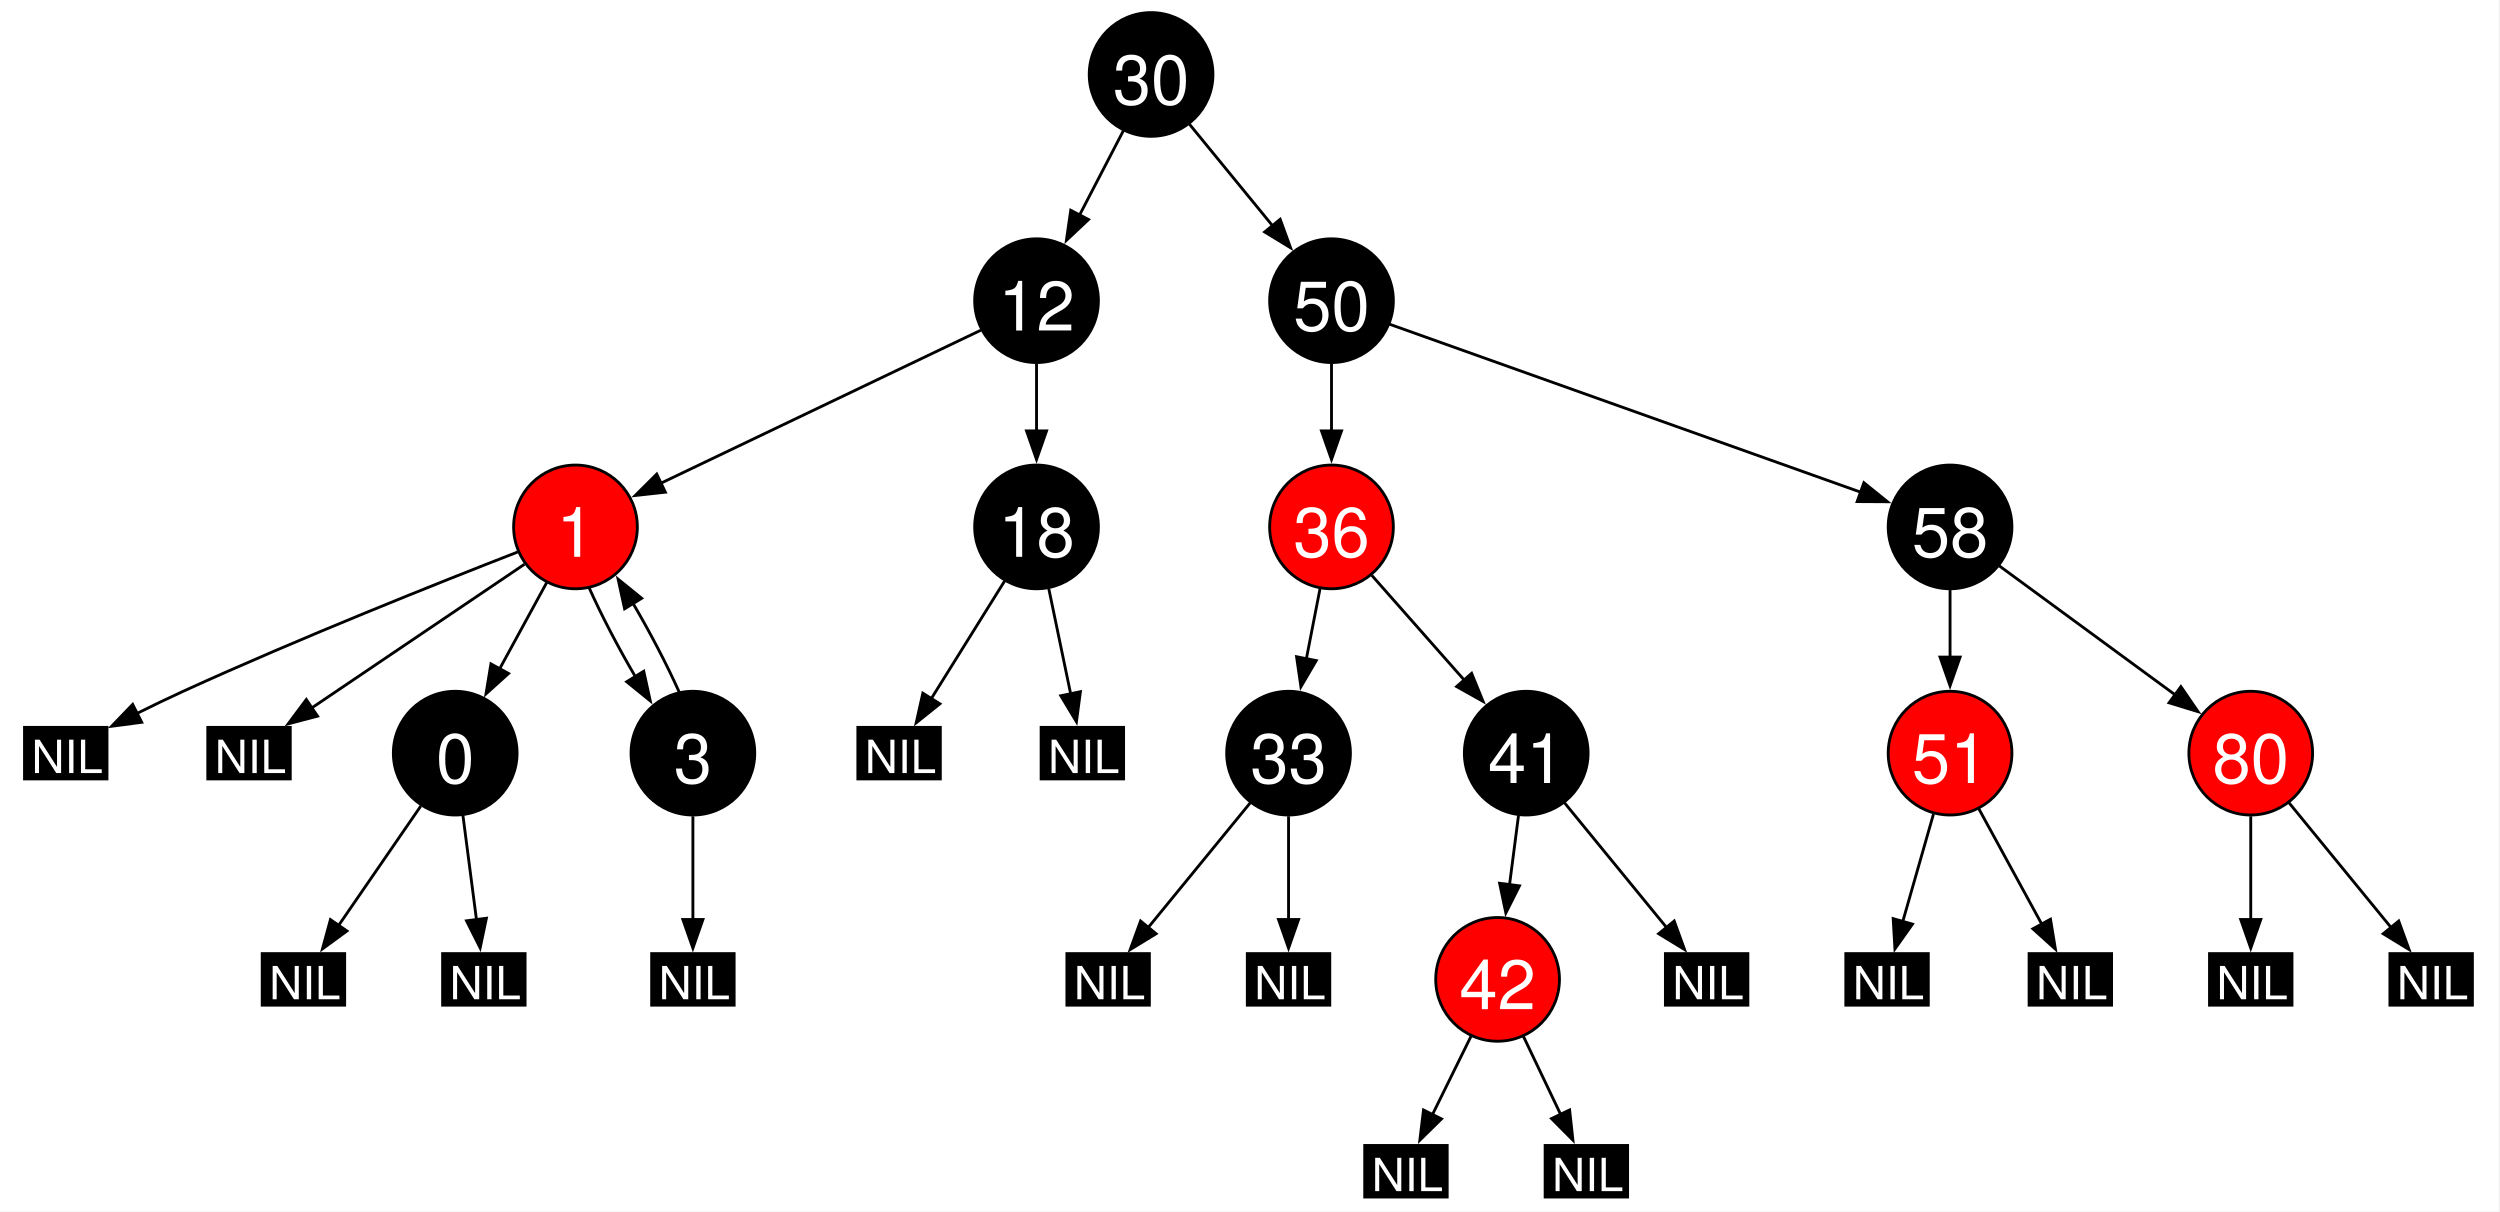
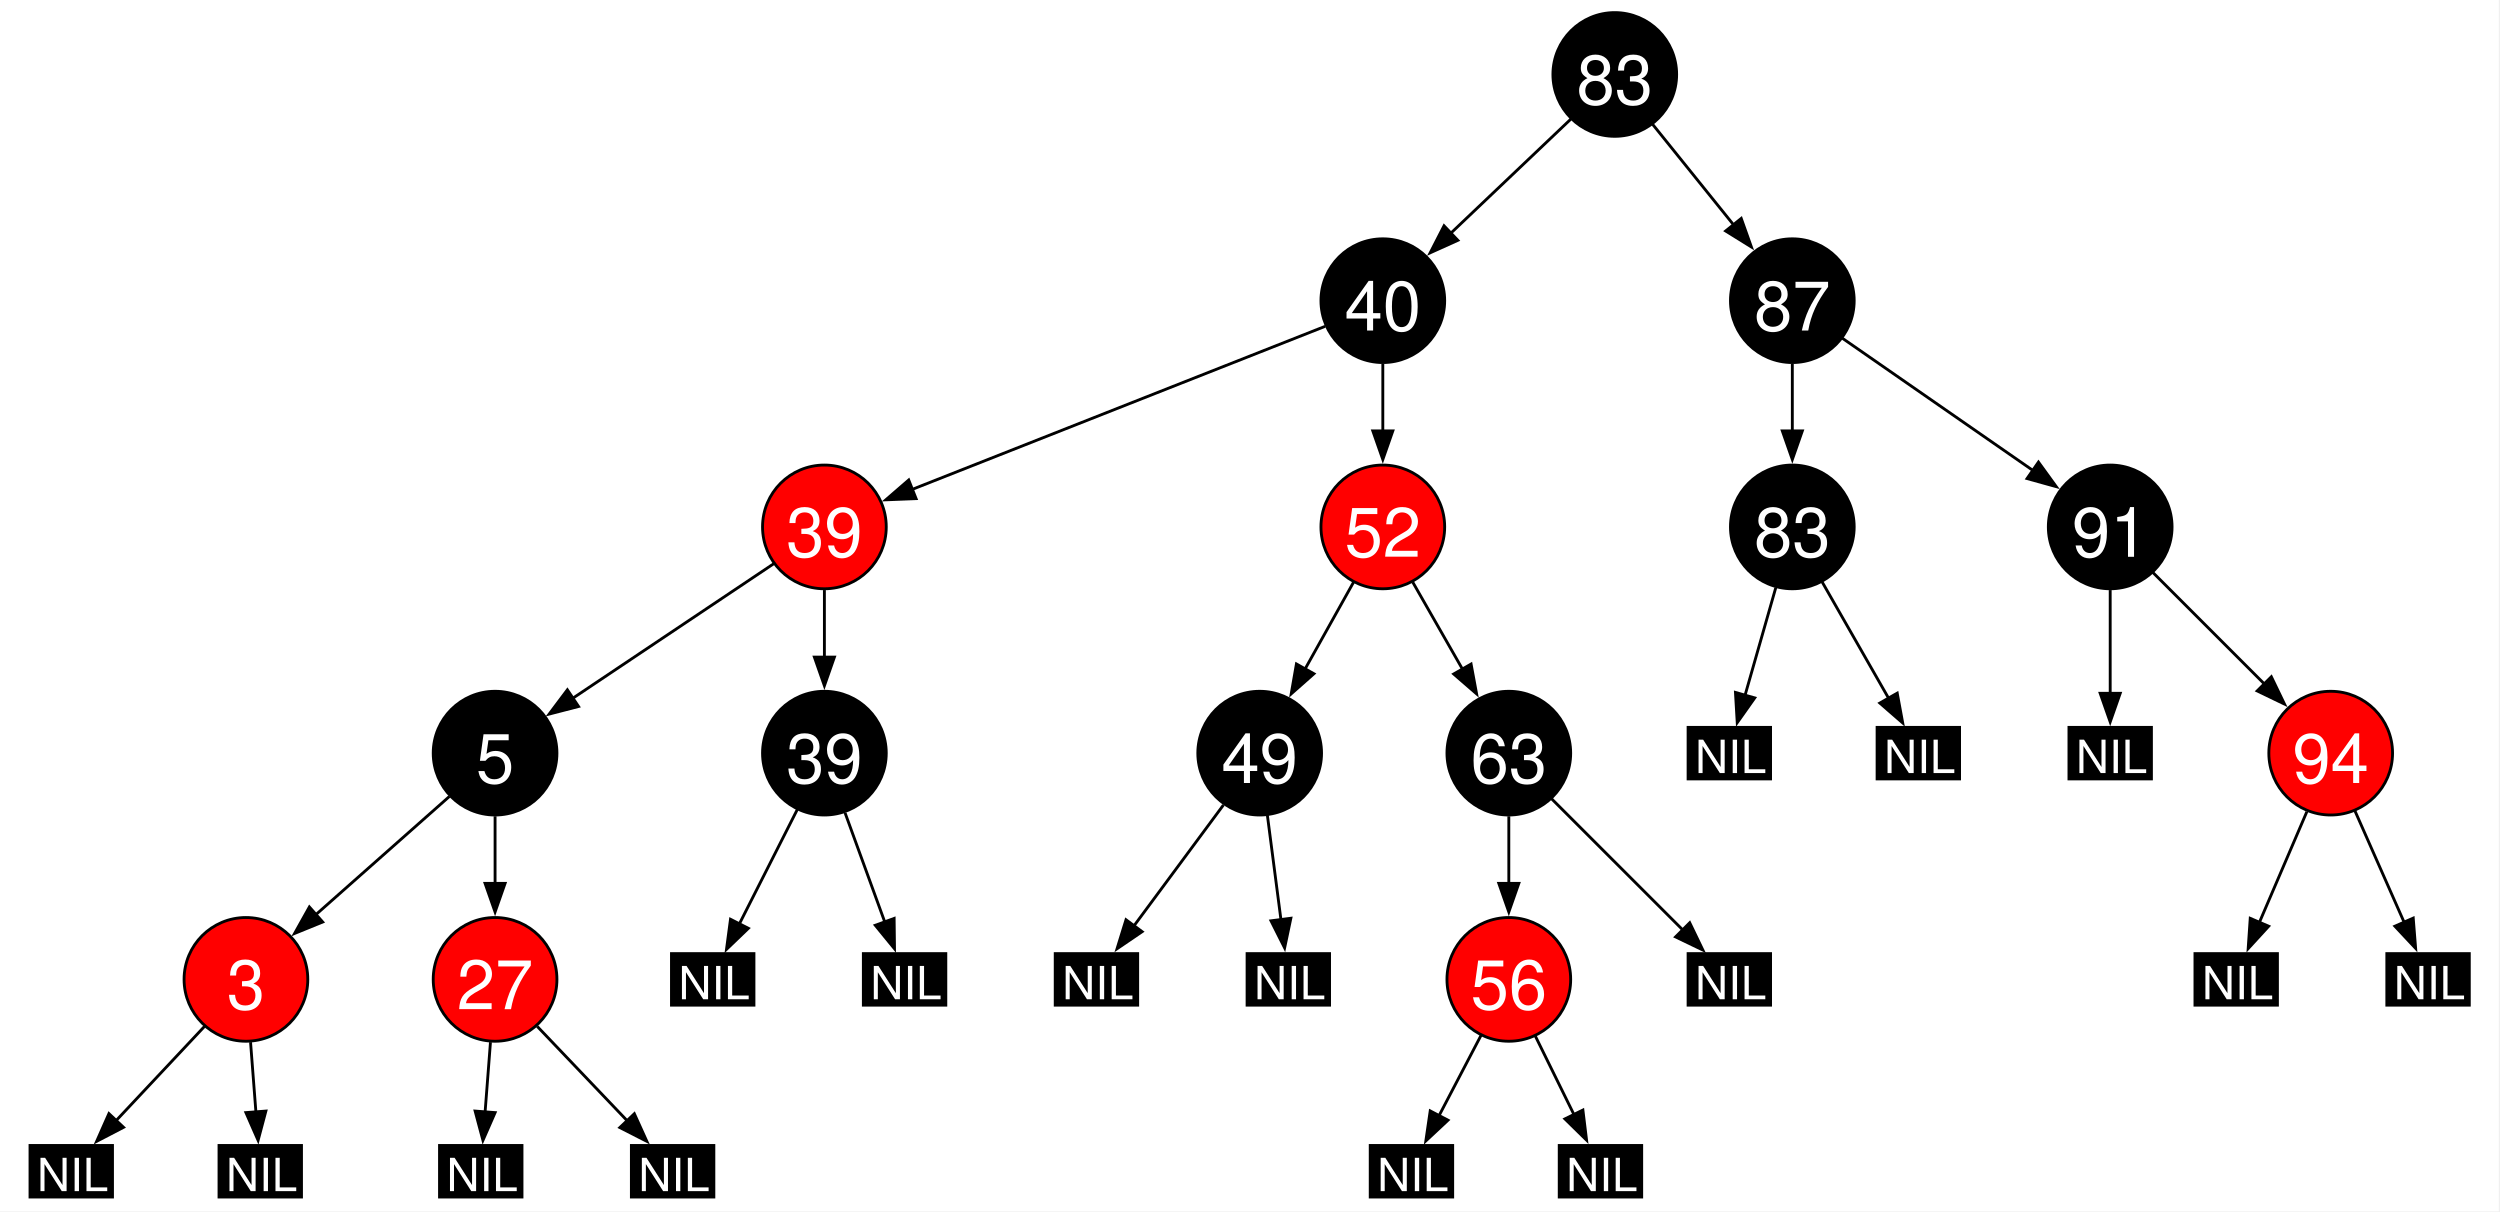
<svg xmlns="http://www.w3.org/2000/svg" width="873pt" height="423pt" viewBox="0.00 0.00 873.00 423.00">
  <g id="graph0" class="graph" transform="scale(1 1) rotate(0) translate(4 419)">
    <polygon fill="white" stroke="none" points="-4,4 -4,-419 868.58,-419 868.58,4 -4,4" />
    <g id="node1" class="node">
-       <ellipse fill="red" stroke="black" cx="196.96" cy="-235" rx="21.6" ry="21.6" />
-       <text xml:space="preserve" text-anchor="middle" x="196.96" y="-224.57" font-family="Helvetica,sans-Serif" font-size="24.00" fill="white">1</text>
+       <ellipse fill="black" stroke="black" cx="559.88" cy="-393" rx="21.6" ry="21.6" />
+       <text xml:space="preserve" text-anchor="middle" x="559.88" y="-382.57" font-family="Helvetica,sans-Serif" font-size="24.00" fill="white">83</text>
+     </g>
+     <g id="node2" class="node">
+       <ellipse fill="black" stroke="black" cx="478.88" cy="-314" rx="21.6" ry="21.6" />
+       <text xml:space="preserve" text-anchor="middle" x="478.88" y="-303.57" font-family="Helvetica,sans-Serif" font-size="24.00" fill="white">40</text>
+     </g>
+     <g id="edge21" class="edge">
+       <path fill="none" stroke="black" d="M544.65,-377.52C532.73,-366.19 515.96,-350.24 502.33,-337.29" />
+       <polygon fill="black" stroke="black" points="505.08,-335.08 495.42,-330.72 500.26,-340.15 505.08,-335.08" />
+     </g>
+     <g id="node23" class="node">
+       <ellipse fill="black" stroke="black" cx="621.88" cy="-314" rx="21.6" ry="21.6" />
+       <text xml:space="preserve" text-anchor="middle" x="621.88" y="-303.57" font-family="Helvetica,sans-Serif" font-size="24.00" fill="white">87</text>
+     </g>
+     <g id="edge30" class="edge">
+       <path fill="none" stroke="black" d="M573.03,-375.67C581.28,-365.43 592.08,-352.01 601.43,-340.4" />
+       <polygon fill="black" stroke="black" points="604.04,-342.73 607.59,-332.75 598.59,-338.34 604.04,-342.73" />
+     </g>
+     <g id="node3" class="node">
+       <ellipse fill="red" stroke="black" cx="283.88" cy="-235" rx="21.6" ry="21.6" />
+       <text xml:space="preserve" text-anchor="middle" x="283.88" y="-224.57" font-family="Helvetica,sans-Serif" font-size="24.00" fill="white">39</text>
+     </g>
+     <g id="edge11" class="edge">
+       <path fill="none" stroke="black" d="M458.75,-305.05C424.5,-291.53 354.72,-263.97 314.43,-248.06" />
+       <polygon fill="black" stroke="black" points="315.9,-244.88 305.32,-244.46 313.33,-251.39 315.9,-244.88" />
+     </g>
+     <g id="node14" class="node">
+       <ellipse fill="red" stroke="black" cx="478.88" cy="-235" rx="21.6" ry="21.6" />
+       <text xml:space="preserve" text-anchor="middle" x="478.88" y="-224.57" font-family="Helvetica,sans-Serif" font-size="24.00" fill="white">52</text>
+     </g>
+     <g id="edge20" class="edge">
+       <path fill="none" stroke="black" d="M478.88,-291.96C478.88,-284.66 478.88,-276.3 478.88,-268.3" />
+       <polygon fill="black" stroke="black" points="482.38,-268.53 478.88,-258.53 475.38,-268.53 482.38,-268.53" />
+     </g>
+     <g id="node4" class="node">
+       <ellipse fill="black" stroke="black" cx="168.88" cy="-156" rx="21.6" ry="21.6" />
+       <text xml:space="preserve" text-anchor="middle" x="168.88" y="-145.57" font-family="Helvetica,sans-Serif" font-size="24.00" fill="white">5</text>
+     </g>
+     <g id="edge7" class="edge">
+       <path fill="none" stroke="black" d="M266.42,-222.31C247.67,-209.75 217.66,-189.66 195.87,-175.07" />
+       <polygon fill="black" stroke="black" points="198.03,-172.3 187.77,-169.65 194.13,-178.12 198.03,-172.3" />
+     </g>
+     <g id="node11" class="node">
+       <ellipse fill="black" stroke="black" cx="283.88" cy="-156" rx="21.6" ry="21.6" />
+       <text xml:space="preserve" text-anchor="middle" x="283.88" y="-145.57" font-family="Helvetica,sans-Serif" font-size="24.00" fill="white">39</text>
+     </g>
+     <g id="edge10" class="edge">
+       <path fill="none" stroke="black" d="M283.88,-212.96C283.88,-205.66 283.88,-197.3 283.88,-189.3" />
+       <polygon fill="black" stroke="black" points="287.38,-189.53 283.88,-179.53 280.38,-189.53 287.38,-189.53" />
+     </g>
+     <g id="node5" class="node">
+       <ellipse fill="red" stroke="black" cx="81.88" cy="-77" rx="21.6" ry="21.6" />
+       <text xml:space="preserve" text-anchor="middle" x="81.88" y="-66.58" font-family="Helvetica,sans-Serif" font-size="24.00" fill="white">3</text>
+     </g>
+     <g id="edge3" class="edge">
+       <path fill="none" stroke="black" d="M152.93,-140.88C139.8,-129.26 121,-112.62 106.04,-99.38" />
+       <polygon fill="black" stroke="black" points="108.68,-97.04 98.87,-93.04 104.04,-102.29 108.68,-97.04" />
    </g>
    <g id="node8" class="node">
-       <polygon fill="black" stroke="black" points="4.56,-147 4.56,-165 33.36,-165 33.36,-147 4.56,-147" />
-       <text xml:space="preserve" text-anchor="middle" x="19.44" y="-149.05" font-family="Helvetica,sans-Serif" font-size="16.00" fill="white">NIL</text>
+       <ellipse fill="red" stroke="black" cx="168.88" cy="-77" rx="21.6" ry="21.6" />
+       <text xml:space="preserve" text-anchor="middle" x="168.88" y="-66.58" font-family="Helvetica,sans-Serif" font-size="24.00" fill="white">27</text>
+     </g>
+     <g id="edge6" class="edge">
+       <path fill="none" stroke="black" d="M168.88,-133.96C168.88,-126.66 168.88,-118.3 168.88,-110.3" />
+       <polygon fill="black" stroke="black" points="172.38,-110.53 168.88,-100.53 165.38,-110.53 172.38,-110.53" />
+     </g>
+     <g id="node6" class="node">
+       <polygon fill="black" stroke="black" points="6.48,-1 6.48,-19 35.28,-19 35.28,-1 6.48,-1" />
+       <text xml:space="preserve" text-anchor="middle" x="21.36" y="-3.05" font-family="Helvetica,sans-Serif" font-size="16.00" fill="white">NIL</text>
+     </g>
+     <g id="edge1" class="edge">
+       <path fill="none" stroke="black" d="M67.43,-60.6C58.15,-50.71 46.1,-37.87 36.59,-27.73" />
+       <polygon fill="black" stroke="black" points="39.14,-25.34 29.75,-20.45 34.04,-30.13 39.14,-25.34" />
+     </g>
+     <g id="node7" class="node">
+       <polygon fill="black" stroke="black" points="72.48,-1 72.48,-19 101.28,-19 101.28,-1 72.48,-1" />
+       <text xml:space="preserve" text-anchor="middle" x="87.36" y="-3.05" font-family="Helvetica,sans-Serif" font-size="16.00" fill="white">NIL</text>
+     </g>
+     <g id="edge2" class="edge">
+       <path fill="none" stroke="black" d="M83.49,-55.08C84.1,-47.18 84.79,-38.24 85.38,-30.48" />
+       <polygon fill="black" stroke="black" points="88.85,-31.02 86.13,-20.78 81.87,-30.48 88.85,-31.02" />
+     </g>
+     <g id="node9" class="node">
+       <polygon fill="black" stroke="black" points="149.48,-1 149.48,-19 178.28,-19 178.28,-1 149.48,-1" />
+       <text xml:space="preserve" text-anchor="middle" x="164.36" y="-3.05" font-family="Helvetica,sans-Serif" font-size="16.00" fill="white">NIL</text>
+     </g>
+     <g id="edge4" class="edge">
+       <path fill="none" stroke="black" d="M167.27,-55.08C166.67,-47.18 165.98,-38.24 165.38,-30.48" />
+       <polygon fill="black" stroke="black" points="168.89,-30.48 164.64,-20.78 161.91,-31.02 168.89,-30.48" />
+     </g>
+     <g id="node10" class="node">
+       <polygon fill="black" stroke="black" points="216.48,-1 216.48,-19 245.28,-19 245.28,-1 216.48,-1" />
+       <text xml:space="preserve" text-anchor="middle" x="231.36" y="-3.05" font-family="Helvetica,sans-Serif" font-size="16.00" fill="white">NIL</text>
+     </g>
+     <g id="edge5" class="edge">
+       <path fill="none" stroke="black" d="M183.58,-60.6C193.1,-50.61 205.5,-37.61 215.22,-27.42" />
+       <polygon fill="black" stroke="black" points="217.51,-30.09 221.88,-20.44 212.44,-25.26 217.51,-30.09" />
+     </g>
+     <g id="node12" class="node">
+       <polygon fill="black" stroke="black" points="230.48,-68 230.48,-86 259.28,-86 259.28,-68 230.48,-68" />
+       <text xml:space="preserve" text-anchor="middle" x="245.36" y="-70.05" font-family="Helvetica,sans-Serif" font-size="16.00" fill="white">NIL</text>
    </g>
    <g id="edge8" class="edge">
-       <path fill="none" stroke="black" d="M176.79,-226.25C149.9,-215.78 100.91,-196.29 59.96,-177.6 54.71,-175.2 49.15,-172.52 43.87,-169.89" />
-       <polygon fill="black" stroke="black" points="45.49,-166.78 34.98,-165.39 42.33,-173.03 45.49,-166.78" />
-     </g>
-     <g id="node9" class="node">
-       <polygon fill="black" stroke="black" points="68.56,-147 68.56,-165 97.36,-165 97.36,-147 68.56,-147" />
-       <text xml:space="preserve" text-anchor="middle" x="83.44" y="-149.05" font-family="Helvetica,sans-Serif" font-size="16.00" fill="white">NIL</text>
+       <path fill="none" stroke="black" d="M274.44,-136.36C268.29,-124.22 260.3,-108.45 254.18,-96.36" />
+       <polygon fill="black" stroke="black" points="257.33,-94.83 249.69,-87.49 251.09,-97.99 257.33,-94.83" />
+     </g>
+     <g id="node13" class="node">
+       <polygon fill="black" stroke="black" points="297.48,-68 297.48,-86 326.28,-86 326.28,-68 297.48,-68" />
+       <text xml:space="preserve" text-anchor="middle" x="312.36" y="-70.05" font-family="Helvetica,sans-Serif" font-size="16.00" fill="white">NIL</text>
    </g>
    <g id="edge9" class="edge">
-       <path fill="none" stroke="black" d="M179.15,-221.97C159.04,-208.39 126.31,-186.28 104.71,-171.69" />
-       <polygon fill="black" stroke="black" points="106.88,-168.93 96.63,-166.23 102.96,-174.73 106.88,-168.93" />
+       <path fill="none" stroke="black" d="M291.09,-135.17C295.37,-123.4 300.77,-108.55 305,-96.94" />
+       <polygon fill="black" stroke="black" points="308.23,-98.29 308.36,-87.69 301.65,-95.89 308.23,-98.29" />
+     </g>
+     <g id="node15" class="node">
+       <ellipse fill="black" stroke="black" cx="435.88" cy="-156" rx="21.6" ry="21.6" />
+       <text xml:space="preserve" text-anchor="middle" x="435.88" y="-145.57" font-family="Helvetica,sans-Serif" font-size="24.00" fill="white">49</text>
+     </g>
+     <g id="edge14" class="edge">
+       <path fill="none" stroke="black" d="M468.69,-215.75C463.59,-206.61 457.3,-195.35 451.59,-185.13" />
+       <polygon fill="black" stroke="black" points="454.82,-183.73 446.89,-176.71 448.71,-187.14 454.82,-183.73" />
+     </g>
+     <g id="node18" class="node">
+       <ellipse fill="black" stroke="black" cx="522.88" cy="-156" rx="21.6" ry="21.6" />
+       <text xml:space="preserve" text-anchor="middle" x="522.88" y="-145.57" font-family="Helvetica,sans-Serif" font-size="24.00" fill="white">63</text>
+     </g>
+     <g id="edge19" class="edge">
+       <path fill="none" stroke="black" d="M489.31,-215.75C494.53,-206.61 500.97,-195.35 506.81,-185.13" />
+       <polygon fill="black" stroke="black" points="509.7,-187.12 511.63,-176.7 503.63,-183.64 509.7,-187.12" />
+     </g>
+     <g id="node16" class="node">
+       <polygon fill="black" stroke="black" points="364.48,-68 364.48,-86 393.28,-86 393.28,-68 364.48,-68" />
+       <text xml:space="preserve" text-anchor="middle" x="379.36" y="-70.05" font-family="Helvetica,sans-Serif" font-size="16.00" fill="white">NIL</text>
+     </g>
+     <g id="edge12" class="edge">
+       <path fill="none" stroke="black" d="M423.23,-137.91C413.92,-125.33 401.29,-108.26 391.89,-95.57" />
+       <polygon fill="black" stroke="black" points="394.83,-93.66 386.07,-87.7 389.2,-97.82 394.83,-93.66" />
+     </g>
+     <g id="node17" class="node">
+       <polygon fill="black" stroke="black" points="431.48,-68 431.48,-86 460.28,-86 460.28,-68 431.48,-68" />
+       <text xml:space="preserve" text-anchor="middle" x="446.36" y="-70.05" font-family="Helvetica,sans-Serif" font-size="16.00" fill="white">NIL</text>
+     </g>
+     <g id="edge13" class="edge">
+       <path fill="none" stroke="black" d="M438.56,-134.37C440.04,-122.97 441.87,-108.9 443.33,-97.66" />
+       <polygon fill="black" stroke="black" points="446.77,-98.35 444.59,-87.98 439.83,-97.45 446.77,-98.35" />
+     </g>
+     <g id="node19" class="node">
+       <ellipse fill="red" stroke="black" cx="522.88" cy="-77" rx="21.6" ry="21.6" />
+       <text xml:space="preserve" text-anchor="middle" x="522.88" y="-66.58" font-family="Helvetica,sans-Serif" font-size="24.00" fill="white">56</text>
+     </g>
+     <g id="edge17" class="edge">
+       <path fill="none" stroke="black" d="M522.88,-133.96C522.88,-126.66 522.88,-118.3 522.88,-110.3" />
+       <polygon fill="black" stroke="black" points="526.38,-110.53 522.88,-100.53 519.38,-110.53 526.38,-110.53" />
+     </g>
+     <g id="node22" class="node">
+       <polygon fill="black" stroke="black" points="585.48,-68 585.48,-86 614.28,-86 614.28,-68 585.48,-68" />
+       <text xml:space="preserve" text-anchor="middle" x="600.36" y="-70.05" font-family="Helvetica,sans-Serif" font-size="16.00" fill="white">NIL</text>
+     </g>
+     <g id="edge18" class="edge">
+       <path fill="none" stroke="black" d="M537.73,-140.15C550.92,-126.96 570.16,-107.72 583.74,-94.15" />
+       <polygon fill="black" stroke="black" points="586.05,-96.78 590.65,-87.24 581.1,-91.83 586.05,-96.78" />
+     </g>
+     <g id="node20" class="node">
+       <polygon fill="black" stroke="black" points="474.48,-1 474.48,-19 503.28,-19 503.28,-1 474.48,-1" />
+       <text xml:space="preserve" text-anchor="middle" x="489.36" y="-3.05" font-family="Helvetica,sans-Serif" font-size="16.00" fill="white">NIL</text>
+     </g>
+     <g id="edge15" class="edge">
+       <path fill="none" stroke="black" d="M513.23,-57.55C508.59,-48.68 503.05,-38.09 498.43,-29.25" />
+       <polygon fill="black" stroke="black" points="501.64,-27.83 493.9,-20.59 495.43,-31.07 501.64,-27.83" />
+     </g>
+     <g id="node21" class="node">
+       <polygon fill="black" stroke="black" points="540.48,-1 540.48,-19 569.28,-19 569.28,-1 540.48,-1" />
+       <text xml:space="preserve" text-anchor="middle" x="555.36" y="-3.05" font-family="Helvetica,sans-Serif" font-size="16.00" fill="white">NIL</text>
+     </g>
+     <g id="edge16" class="edge">
+       <path fill="none" stroke="black" d="M532.14,-57.2C536.4,-48.54 541.44,-38.3 545.69,-29.66" />
+       <polygon fill="black" stroke="black" points="548.75,-31.38 550.03,-20.86 542.47,-28.28 548.75,-31.38" />
    </g>
    <g id="node24" class="node">
-       <ellipse fill="black" stroke="black" cx="154.96" cy="-156" rx="21.6" ry="21.6" />
-       <text xml:space="preserve" text-anchor="middle" x="154.96" y="-145.57" font-family="Helvetica,sans-Serif" font-size="24.00" fill="white">0</text>
-     </g>
-     <g id="edge3" class="edge">
-       <path fill="none" stroke="black" d="M187.01,-215.75C182.08,-206.71 176.01,-195.58 170.48,-185.45" />
-       <polygon fill="black" stroke="black" points="173.58,-183.82 165.71,-176.71 167.43,-187.17 173.58,-183.82" />
+       <ellipse fill="black" stroke="black" cx="621.88" cy="-235" rx="21.6" ry="21.6" />
+       <text xml:space="preserve" text-anchor="middle" x="621.88" y="-224.57" font-family="Helvetica,sans-Serif" font-size="24.00" fill="white">83</text>
+     </g>
+     <g id="edge24" class="edge">
+       <path fill="none" stroke="black" d="M621.88,-291.96C621.88,-284.66 621.88,-276.3 621.88,-268.3" />
+       <polygon fill="black" stroke="black" points="625.38,-268.53 621.88,-258.53 618.38,-268.53 625.38,-268.53" />
+     </g>
+     <g id="node27" class="node">
+       <ellipse fill="black" stroke="black" cx="732.88" cy="-235" rx="21.6" ry="21.6" />
+       <text xml:space="preserve" text-anchor="middle" x="732.88" y="-224.57" font-family="Helvetica,sans-Serif" font-size="24.00" fill="white">91</text>
+     </g>
+     <g id="edge29" class="edge">
+       <path fill="none" stroke="black" d="M639.23,-300.97C657.12,-288.55 685.28,-269.02 706.05,-254.61" />
+       <polygon fill="black" stroke="black" points="707.83,-257.64 714.05,-249.06 703.84,-251.89 707.83,-257.64" />
    </g>
    <g id="node25" class="node">
-       <ellipse fill="black" stroke="black" cx="237.96" cy="-156" rx="21.6" ry="21.6" />
-       <text xml:space="preserve" text-anchor="middle" x="237.96" y="-145.57" font-family="Helvetica,sans-Serif" font-size="24.00" fill="white">3</text>
-     </g>
-     <g id="edge6" class="edge">
-       <path fill="none" stroke="black" d="M201.71,-213.77C205.98,-204.21 211.98,-192.7 217.96,-182.55" />
-       <polygon fill="black" stroke="black" points="220.8,-184.61 223.07,-174.26 214.84,-180.93 220.8,-184.61" />
-     </g>
-     <g id="node2" class="node">
-       <ellipse fill="red" stroke="black" cx="460.96" cy="-235" rx="21.6" ry="21.6" />
-       <text xml:space="preserve" text-anchor="middle" x="460.96" y="-224.57" font-family="Helvetica,sans-Serif" font-size="24.00" fill="white">36</text>
+       <polygon fill="black" stroke="black" points="585.48,-147 585.48,-165 614.28,-165 614.28,-147 585.48,-147" />
+       <text xml:space="preserve" text-anchor="middle" x="600.36" y="-149.05" font-family="Helvetica,sans-Serif" font-size="16.00" fill="white">NIL</text>
+     </g>
+     <g id="edge22" class="edge">
+       <path fill="none" stroke="black" d="M616.1,-213.77C612.77,-202.12 608.62,-187.57 605.34,-176.11" />
+       <polygon fill="black" stroke="black" points="608.75,-175.29 602.64,-166.64 602.02,-177.21 608.75,-175.29" />
+     </g>
+     <g id="node26" class="node">
+       <polygon fill="black" stroke="black" points="651.48,-147 651.48,-165 680.28,-165 680.28,-147 651.48,-147" />
+       <text xml:space="preserve" text-anchor="middle" x="666.36" y="-149.05" font-family="Helvetica,sans-Serif" font-size="16.00" fill="white">NIL</text>
+     </g>
+     <g id="edge23" class="edge">
+       <path fill="none" stroke="black" d="M632.31,-215.75C639.31,-203.49 648.51,-187.41 655.5,-175.17" />
+       <polygon fill="black" stroke="black" points="658.51,-176.96 660.43,-166.54 652.43,-173.49 658.51,-176.96" />
    </g>
    <g id="node28" class="node">
-       <ellipse fill="black" stroke="black" cx="445.96" cy="-156" rx="21.6" ry="21.6" />
-       <text xml:space="preserve" text-anchor="middle" x="445.96" y="-145.57" font-family="Helvetica,sans-Serif" font-size="24.00" fill="white">33</text>
-     </g>
-     <g id="edge16" class="edge">
-       <path fill="none" stroke="black" d="M456.94,-213.37C455.48,-205.86 453.79,-197.18 452.18,-188.92" />
-       <polygon fill="black" stroke="black" points="455.63,-188.32 450.28,-179.18 448.76,-189.66 455.63,-188.32" />
+       <polygon fill="black" stroke="black" points="718.48,-147 718.48,-165 747.28,-165 747.28,-147 718.48,-147" />
+       <text xml:space="preserve" text-anchor="middle" x="733.36" y="-149.05" font-family="Helvetica,sans-Serif" font-size="16.00" fill="white">NIL</text>
+     </g>
+     <g id="edge25" class="edge">
+       <path fill="none" stroke="black" d="M732.88,-212.96C732.88,-201.69 732.88,-187.9 732.88,-176.82" />
+       <polygon fill="black" stroke="black" points="736.38,-176.9 732.88,-166.9 729.38,-176.9 736.38,-176.9" />
    </g>
    <g id="node29" class="node">
-       <ellipse fill="black" stroke="black" cx="528.96" cy="-156" rx="21.6" ry="21.6" />
-       <text xml:space="preserve" text-anchor="middle" x="528.96" y="-145.57" font-family="Helvetica,sans-Serif" font-size="24.00" fill="white">41</text>
-     </g>
-     <g id="edge19" class="edge">
-       <path fill="none" stroke="black" d="M475.05,-218.05C484.44,-207.41 496.96,-193.23 507.57,-181.22" />
-       <polygon fill="black" stroke="black" points="509.89,-183.88 513.89,-174.07 504.65,-179.25 509.89,-183.88" />
-     </g>
-     <g id="node3" class="node">
-       <ellipse fill="red" stroke="black" cx="518.96" cy="-77" rx="21.6" ry="21.6" />
-       <text xml:space="preserve" text-anchor="middle" x="518.96" y="-66.58" font-family="Helvetica,sans-Serif" font-size="24.00" fill="white">42</text>
-     </g>
-     <g id="node16" class="node">
-       <polygon fill="black" stroke="black" points="472.56,-1 472.56,-19 501.36,-19 501.36,-1 472.56,-1" />
-       <text xml:space="preserve" text-anchor="middle" x="487.44" y="-3.05" font-family="Helvetica,sans-Serif" font-size="16.00" fill="white">NIL</text>
-     </g>
-     <g id="edge22" class="edge">
-       <path fill="none" stroke="black" d="M509.71,-57.2C505.44,-48.54 500.4,-38.3 496.15,-29.66" />
-       <polygon fill="black" stroke="black" points="499.37,-28.28 491.81,-20.86 493.09,-31.38 499.37,-28.28" />
-     </g>
-     <g id="node17" class="node">
-       <polygon fill="black" stroke="black" points="535.56,-1 535.56,-19 564.36,-19 564.36,-1 535.56,-1" />
-       <text xml:space="preserve" text-anchor="middle" x="550.44" y="-3.05" font-family="Helvetica,sans-Serif" font-size="16.00" fill="white">NIL</text>
-     </g>
-     <g id="edge23" class="edge">
-       <path fill="none" stroke="black" d="M527.93,-57.2C532.06,-48.54 536.94,-38.3 541.06,-29.66" />
-       <polygon fill="black" stroke="black" points="544.11,-31.4 545.26,-20.87 537.79,-28.39 544.11,-31.4" />
-     </g>
-     <g id="node4" class="node">
-       <ellipse fill="red" stroke="black" cx="676.96" cy="-156" rx="21.6" ry="21.6" />
-       <text xml:space="preserve" text-anchor="middle" x="676.96" y="-145.57" font-family="Helvetica,sans-Serif" font-size="24.00" fill="white">51</text>
-     </g>
-     <g id="node18" class="node">
-       <polygon fill="black" stroke="black" points="640.56,-68 640.56,-86 669.36,-86 669.36,-68 640.56,-68" />
-       <text xml:space="preserve" text-anchor="middle" x="655.44" y="-70.05" font-family="Helvetica,sans-Serif" font-size="16.00" fill="white">NIL</text>
+       <ellipse fill="red" stroke="black" cx="809.88" cy="-156" rx="21.6" ry="21.6" />
+       <text xml:space="preserve" text-anchor="middle" x="809.88" y="-145.57" font-family="Helvetica,sans-Serif" font-size="24.00" fill="white">94</text>
+     </g>
+     <g id="edge28" class="edge">
+       <path fill="none" stroke="black" d="M747.73,-219.15C758.84,-208.04 774.25,-192.63 786.94,-179.94" />
+       <polygon fill="black" stroke="black" points="789.15,-182.68 793.75,-173.13 784.2,-177.73 789.15,-182.68" />
+     </g>
+     <g id="node30" class="node">
+       <polygon fill="black" stroke="black" points="762.48,-68 762.48,-86 791.28,-86 791.28,-68 762.48,-68" />
+       <text xml:space="preserve" text-anchor="middle" x="777.36" y="-70.05" font-family="Helvetica,sans-Serif" font-size="16.00" fill="white">NIL</text>
    </g>
    <g id="edge26" class="edge">
-       <path fill="none" stroke="black" d="M671.18,-134.77C667.85,-123.12 663.69,-108.57 660.42,-97.11" />
-       <polygon fill="black" stroke="black" points="663.83,-96.29 657.71,-87.64 657.1,-98.21 663.83,-96.29" />
-     </g>
-     <g id="node19" class="node">
-       <polygon fill="black" stroke="black" points="704.56,-68 704.56,-86 733.36,-86 733.36,-68 704.56,-68" />
-       <text xml:space="preserve" text-anchor="middle" x="719.44" y="-70.05" font-family="Helvetica,sans-Serif" font-size="16.00" fill="white">NIL</text>
+       <path fill="none" stroke="black" d="M801.56,-135.57C796.46,-123.67 789.97,-108.53 784.92,-96.76" />
+       <polygon fill="black" stroke="black" points="788.22,-95.56 781.06,-87.75 781.78,-98.32 788.22,-95.56" />
+     </g>
+     <g id="node31" class="node">
+       <polygon fill="black" stroke="black" points="829.48,-68 829.48,-86 858.28,-86 858.28,-68 829.48,-68" />
+       <text xml:space="preserve" text-anchor="middle" x="844.36" y="-70.05" font-family="Helvetica,sans-Serif" font-size="16.00" fill="white">NIL</text>
    </g>
    <g id="edge27" class="edge">
-       <path fill="none" stroke="black" d="M686.91,-136.75C693.6,-124.49 702.38,-108.41 709.05,-96.17" />
-       <polygon fill="black" stroke="black" points="712.03,-98.01 713.75,-87.56 705.89,-94.66 712.03,-98.01" />
-     </g>
-     <g id="node5" class="node">
-       <ellipse fill="red" stroke="black" cx="781.96" cy="-156" rx="21.6" ry="21.6" />
-       <text xml:space="preserve" text-anchor="middle" x="781.96" y="-145.57" font-family="Helvetica,sans-Serif" font-size="24.00" fill="white">80</text>
-     </g>
-     <g id="node20" class="node">
-       <polygon fill="black" stroke="black" points="767.56,-68 767.56,-86 796.36,-86 796.36,-68 767.56,-68" />
-       <text xml:space="preserve" text-anchor="middle" x="782.44" y="-70.05" font-family="Helvetica,sans-Serif" font-size="16.00" fill="white">NIL</text>
-     </g>
-     <g id="edge29" class="edge">
-       <path fill="none" stroke="black" d="M781.96,-133.96C781.96,-122.69 781.96,-108.9 781.96,-97.82" />
-       <polygon fill="black" stroke="black" points="785.46,-97.9 781.96,-87.9 778.46,-97.9 785.46,-97.9" />
-     </g>
-     <g id="node21" class="node">
-       <polygon fill="black" stroke="black" points="830.56,-68 830.56,-86 859.36,-86 859.36,-68 830.56,-68" />
-       <text xml:space="preserve" text-anchor="middle" x="845.44" y="-70.05" font-family="Helvetica,sans-Serif" font-size="16.00" fill="white">NIL</text>
-     </g>
-     <g id="edge30" class="edge">
-       <path fill="none" stroke="black" d="M795.32,-138.67C805.8,-125.87 820.34,-108.1 830.97,-95.1" />
-       <polygon fill="black" stroke="black" points="833.63,-97.38 837.25,-87.42 828.21,-92.94 833.63,-97.38" />
-     </g>
-     <g id="node6" class="node">
-       <polygon fill="black" stroke="black" points="87.56,-68 87.56,-86 116.36,-86 116.36,-68 87.56,-68" />
-       <text xml:space="preserve" text-anchor="middle" x="102.44" y="-70.05" font-family="Helvetica,sans-Serif" font-size="16.00" fill="white">NIL</text>
-     </g>
-     <g id="node7" class="node">
-       <polygon fill="black" stroke="black" points="150.56,-68 150.56,-86 179.36,-86 179.36,-68 150.56,-68" />
-       <text xml:space="preserve" text-anchor="middle" x="165.44" y="-70.05" font-family="Helvetica,sans-Serif" font-size="16.00" fill="white">NIL</text>
-     </g>
-     <g id="node10" class="node">
-       <polygon fill="black" stroke="black" points="223.56,-68 223.56,-86 252.36,-86 252.36,-68 223.56,-68" />
-       <text xml:space="preserve" text-anchor="middle" x="238.44" y="-70.05" font-family="Helvetica,sans-Serif" font-size="16.00" fill="white">NIL</text>
-     </g>
-     <g id="node11" class="node">
-       <polygon fill="black" stroke="black" points="295.56,-147 295.56,-165 324.36,-165 324.36,-147 295.56,-147" />
-       <text xml:space="preserve" text-anchor="middle" x="310.44" y="-149.05" font-family="Helvetica,sans-Serif" font-size="16.00" fill="white">NIL</text>
-     </g>
-     <g id="node12" class="node">
-       <polygon fill="black" stroke="black" points="359.56,-147 359.56,-165 388.36,-165 388.36,-147 359.56,-147" />
-       <text xml:space="preserve" text-anchor="middle" x="374.44" y="-149.05" font-family="Helvetica,sans-Serif" font-size="16.00" fill="white">NIL</text>
-     </g>
-     <g id="node13" class="node">
-       <polygon fill="black" stroke="black" points="368.56,-68 368.56,-86 397.36,-86 397.36,-68 368.56,-68" />
-       <text xml:space="preserve" text-anchor="middle" x="383.44" y="-70.05" font-family="Helvetica,sans-Serif" font-size="16.00" fill="white">NIL</text>
-     </g>
-     <g id="node14" class="node">
-       <polygon fill="black" stroke="black" points="431.56,-68 431.56,-86 460.36,-86 460.36,-68 431.56,-68" />
-       <text xml:space="preserve" text-anchor="middle" x="446.44" y="-70.05" font-family="Helvetica,sans-Serif" font-size="16.00" fill="white">NIL</text>
-     </g>
-     <g id="node15" class="node">
-       <polygon fill="black" stroke="black" points="577.56,-68 577.56,-86 606.36,-86 606.36,-68 577.56,-68" />
-       <text xml:space="preserve" text-anchor="middle" x="592.44" y="-70.05" font-family="Helvetica,sans-Serif" font-size="16.00" fill="white">NIL</text>
-     </g>
-     <g id="node22" class="node">
-       <ellipse fill="black" stroke="black" cx="397.96" cy="-393" rx="21.6" ry="21.6" />
-       <text xml:space="preserve" text-anchor="middle" x="397.96" y="-382.57" font-family="Helvetica,sans-Serif" font-size="24.00" fill="white">30</text>
-     </g>
-     <g id="node23" class="node">
-       <ellipse fill="black" stroke="black" cx="357.96" cy="-314" rx="21.6" ry="21.6" />
-       <text xml:space="preserve" text-anchor="middle" x="357.96" y="-303.57" font-family="Helvetica,sans-Serif" font-size="24.00" fill="white">12</text>
-     </g>
-     <g id="edge1" class="edge">
-       <path fill="none" stroke="black" d="M388.28,-373.36C383.69,-364.54 378.11,-353.79 373,-343.94" />
-       <polygon fill="black" stroke="black" points="376.11,-342.34 368.39,-335.08 369.9,-345.57 376.11,-342.34" />
-     </g>
-     <g id="node27" class="node">
-       <ellipse fill="black" stroke="black" cx="460.96" cy="-314" rx="21.6" ry="21.6" />
-       <text xml:space="preserve" text-anchor="middle" x="460.96" y="-303.57" font-family="Helvetica,sans-Serif" font-size="24.00" fill="white">50</text>
-     </g>
-     <g id="edge14" class="edge">
-       <path fill="none" stroke="black" d="M411.32,-375.67C419.76,-365.36 430.83,-351.83 440.37,-340.17" />
-       <polygon fill="black" stroke="black" points="443.04,-342.43 446.66,-332.48 437.62,-338 443.04,-342.43" />
-     </g>
-     <g id="edge2" class="edge">
-       <path fill="none" stroke="black" d="M338.54,-303.71C310.74,-290.42 259.36,-265.84 226.73,-250.24" />
-       <polygon fill="black" stroke="black" points="228.35,-247.13 217.82,-245.97 225.33,-253.45 228.35,-247.13" />
-     </g>
-     <g id="node26" class="node">
-       <ellipse fill="black" stroke="black" cx="357.96" cy="-235" rx="21.6" ry="21.6" />
-       <text xml:space="preserve" text-anchor="middle" x="357.96" y="-224.57" font-family="Helvetica,sans-Serif" font-size="24.00" fill="white">18</text>
-     </g>
-     <g id="edge11" class="edge">
-       <path fill="none" stroke="black" d="M357.96,-291.96C357.96,-284.66 357.96,-276.3 357.96,-268.3" />
-       <polygon fill="black" stroke="black" points="361.46,-268.53 357.96,-258.53 354.46,-268.53 361.46,-268.53" />
-     </g>
-     <g id="edge4" class="edge">
-       <path fill="none" stroke="black" d="M142.94,-137.53C134.35,-125.05 122.83,-108.32 114.19,-95.77" />
-       <polygon fill="black" stroke="black" points="117.15,-93.9 108.6,-87.65 111.39,-97.87 117.15,-93.9" />
-     </g>
-     <g id="edge5" class="edge">
-       <path fill="none" stroke="black" d="M157.64,-134.37C159.12,-122.97 160.95,-108.9 162.41,-97.66" />
-       <polygon fill="black" stroke="black" points="165.85,-98.35 163.67,-87.98 158.91,-97.45 165.85,-98.35" />
-     </g>
-     <g id="edge7" class="edge">
-       <path fill="none" stroke="black" d="M233.17,-177.33C228.9,-186.88 222.9,-198.37 216.94,-208.49" />
-       <polygon fill="black" stroke="black" points="214.11,-206.41 211.84,-216.76 220.07,-210.08 214.11,-206.41" />
-     </g>
-     <g id="edge10" class="edge">
-       <path fill="none" stroke="black" d="M237.96,-133.96C237.96,-122.69 237.96,-108.9 237.96,-97.82" />
-       <polygon fill="black" stroke="black" points="241.46,-97.9 237.96,-87.9 234.46,-97.9 241.46,-97.9" />
-     </g>
-     <g id="edge12" class="edge">
-       <path fill="none" stroke="black" d="M346.83,-216.14C339.12,-203.77 328.89,-187.36 321.16,-174.97" />
-       <polygon fill="black" stroke="black" points="324.2,-173.23 315.94,-166.6 318.26,-176.94 324.2,-173.23" />
-     </g>
-     <g id="edge13" class="edge">
-       <path fill="none" stroke="black" d="M362.25,-213.37C364.62,-201.97 367.54,-187.9 369.88,-176.66" />
-       <polygon fill="black" stroke="black" points="373.28,-177.46 371.89,-166.96 366.43,-176.04 373.28,-177.46" />
-     </g>
-     <g id="edge15" class="edge">
-       <path fill="none" stroke="black" d="M460.96,-291.96C460.96,-284.66 460.96,-276.3 460.96,-268.3" />
-       <polygon fill="black" stroke="black" points="464.46,-268.53 460.96,-258.53 457.46,-268.53 464.46,-268.53" />
-     </g>
-     <g id="node30" class="node">
-       <ellipse fill="black" stroke="black" cx="676.96" cy="-235" rx="21.6" ry="21.6" />
-       <text xml:space="preserve" text-anchor="middle" x="676.96" y="-224.57" font-family="Helvetica,sans-Serif" font-size="24.00" fill="white">58</text>
-     </g>
-     <g id="edge24" class="edge">
-       <path fill="none" stroke="black" d="M481.28,-305.76C519.23,-292.23 601.09,-263.05 645.97,-247.05" />
-       <polygon fill="black" stroke="black" points="646.87,-250.44 655.11,-243.79 644.52,-243.85 646.87,-250.44" />
-     </g>
-     <g id="edge17" class="edge">
-       <path fill="none" stroke="black" d="M432.6,-138.67C422.12,-125.87 407.59,-108.1 396.95,-95.1" />
-       <polygon fill="black" stroke="black" points="399.71,-92.94 390.67,-87.42 394.29,-97.38 399.71,-92.94" />
-     </g>
-     <g id="edge18" class="edge">
-       <path fill="none" stroke="black" d="M445.96,-133.96C445.96,-122.69 445.96,-108.9 445.96,-97.82" />
-       <polygon fill="black" stroke="black" points="449.46,-97.9 445.96,-87.9 442.46,-97.9 449.46,-97.9" />
-     </g>
-     <g id="edge21" class="edge">
-       <path fill="none" stroke="black" d="M526.28,-134.37C525.31,-126.86 524.18,-118.18 523.11,-109.92" />
-       <polygon fill="black" stroke="black" points="526.6,-109.66 521.84,-100.19 519.66,-110.56 526.6,-109.66" />
-     </g>
-     <g id="edge20" class="edge">
-       <path fill="none" stroke="black" d="M542.32,-138.67C552.8,-125.87 567.34,-108.1 577.97,-95.1" />
-       <polygon fill="black" stroke="black" points="580.63,-97.38 584.25,-87.42 575.21,-92.94 580.63,-97.38" />
-     </g>
-     <g id="edge25" class="edge">
-       <path fill="none" stroke="black" d="M676.96,-212.96C676.96,-205.66 676.96,-197.3 676.96,-189.3" />
-       <polygon fill="black" stroke="black" points="680.46,-189.53 676.96,-179.53 673.46,-189.53 680.46,-189.53" />
-     </g>
-     <g id="edge28" class="edge">
-       <path fill="none" stroke="black" d="M693.83,-221.63C710.49,-209.41 736.22,-190.54 755.59,-176.34" />
-       <polygon fill="black" stroke="black" points="757.57,-179.23 763.56,-170.49 753.43,-173.58 757.57,-179.23" />
+       <path fill="none" stroke="black" d="M818.29,-135.97C823.54,-124.08 830.27,-108.82 835.52,-96.95" />
+       <polygon fill="black" stroke="black" points="838.7,-98.4 839.54,-87.83 832.3,-95.57 838.7,-98.4" />
    </g>
  </g>
</svg>
